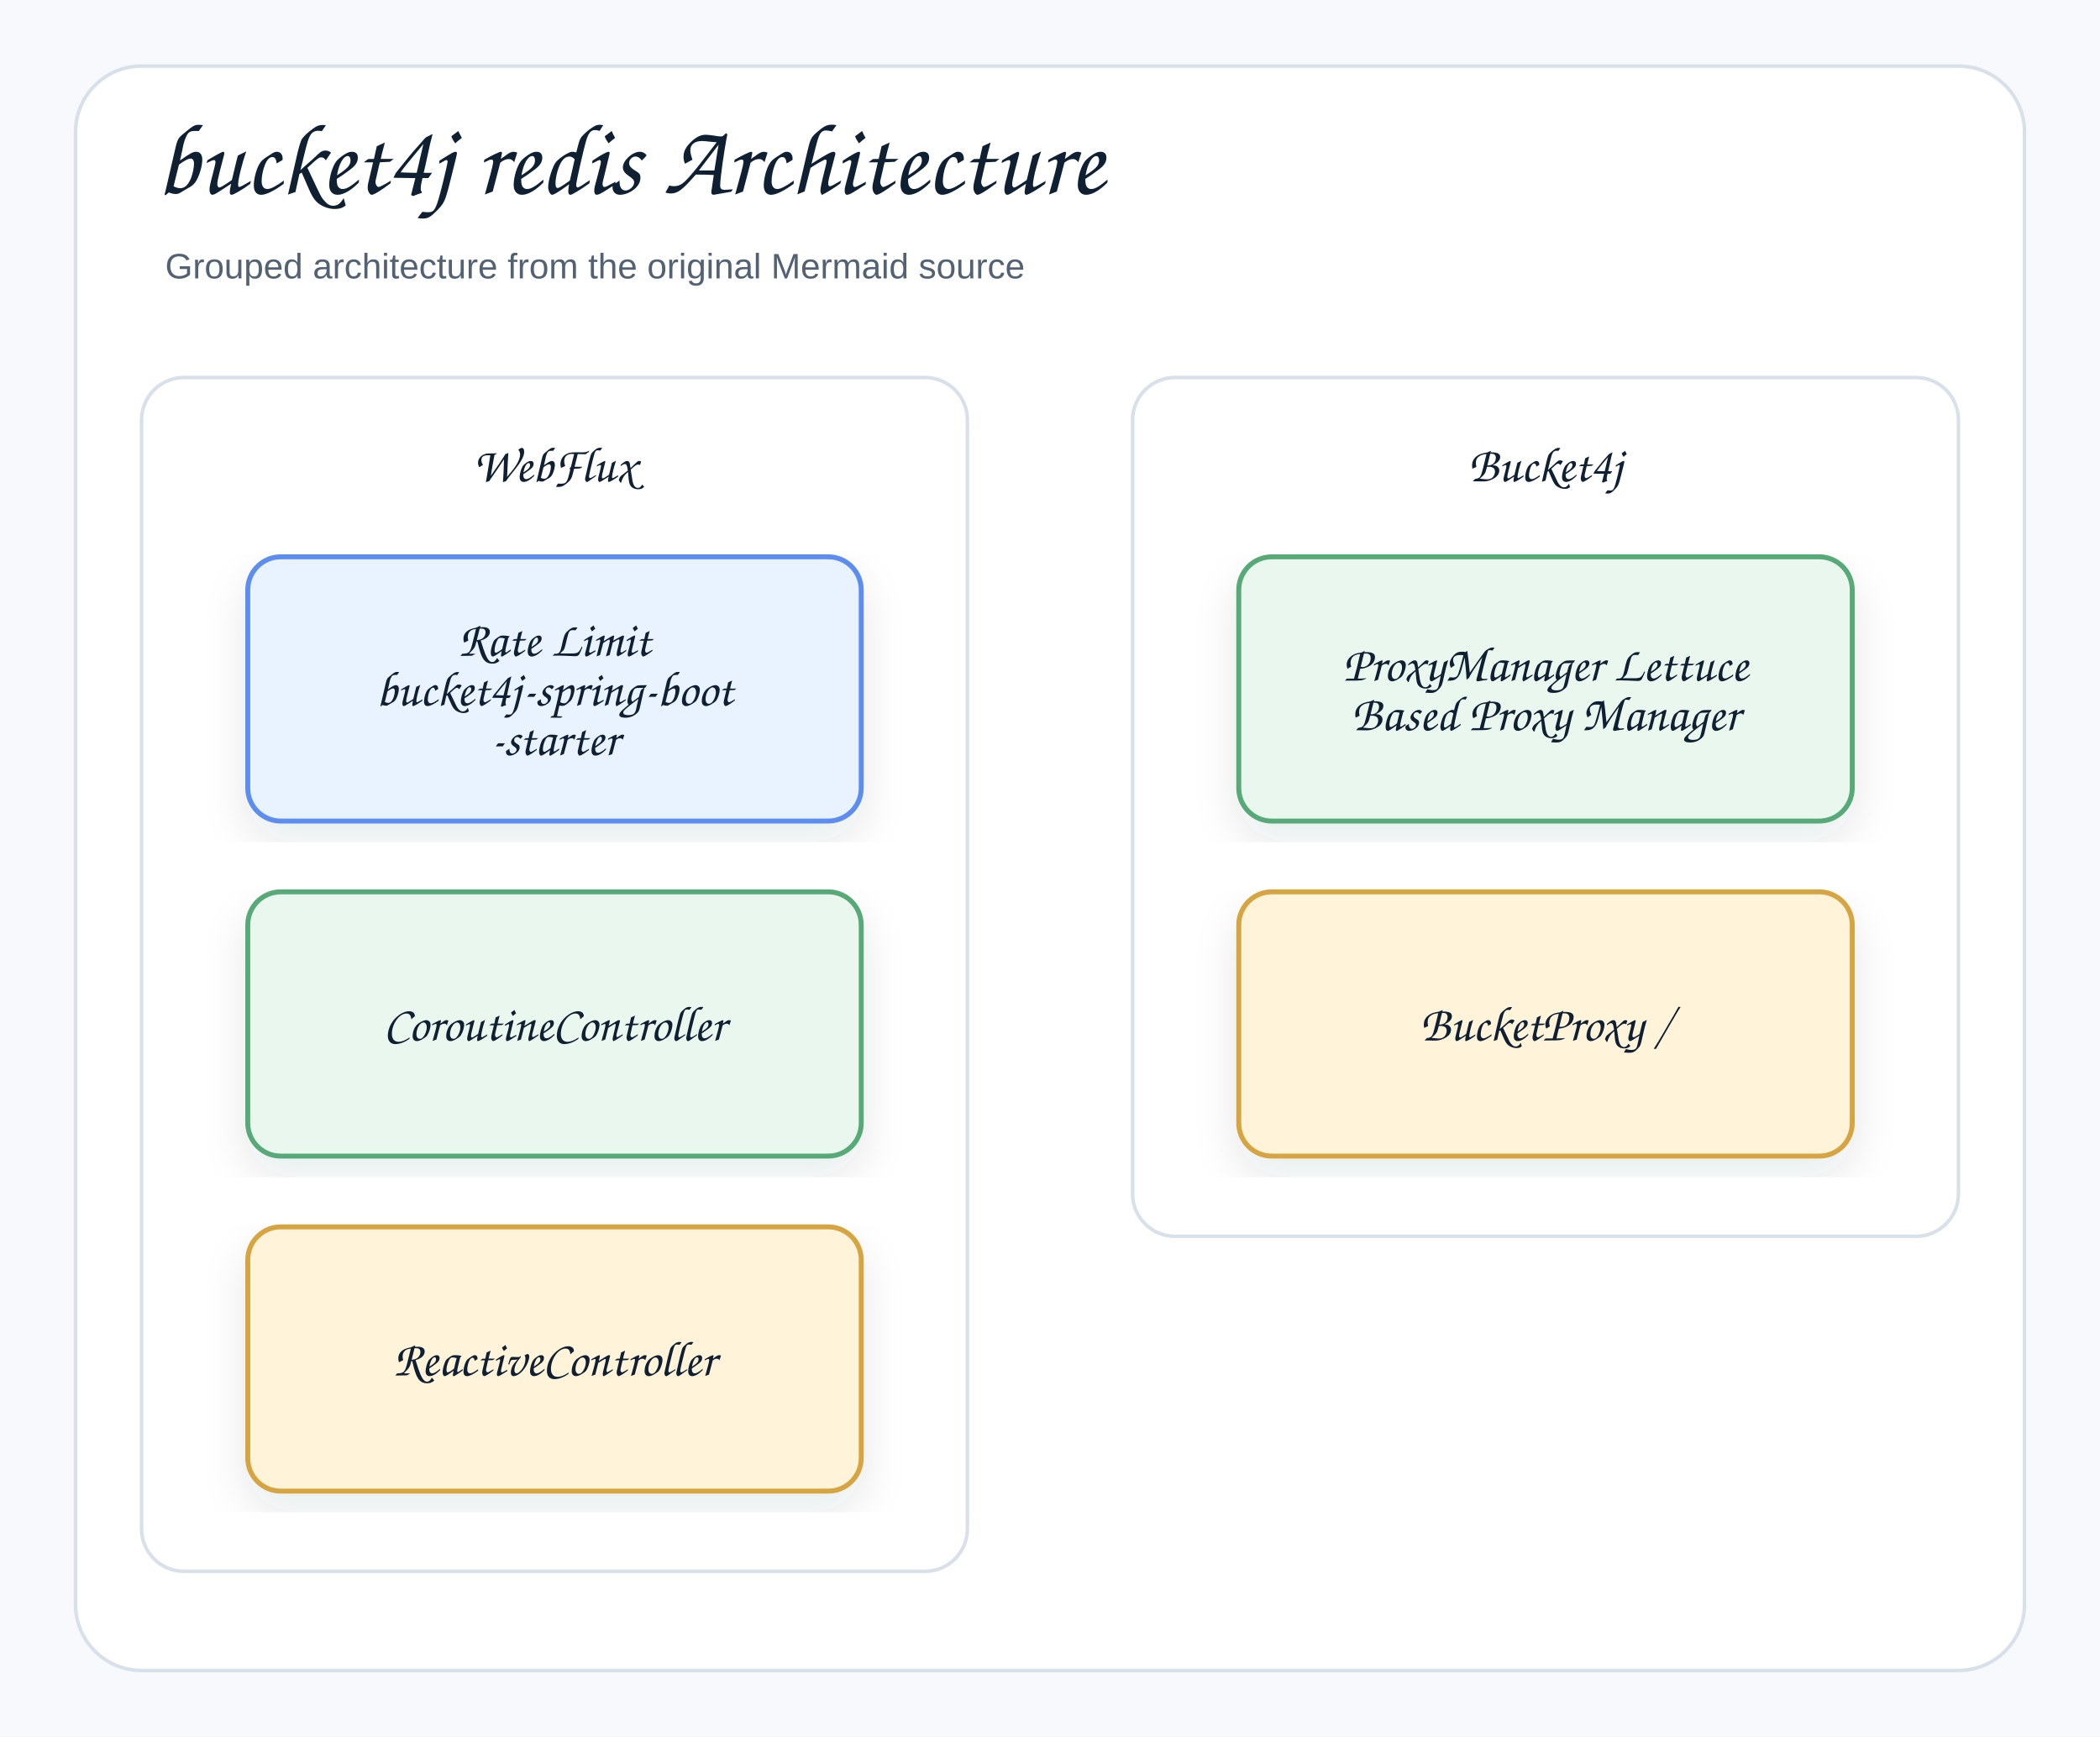
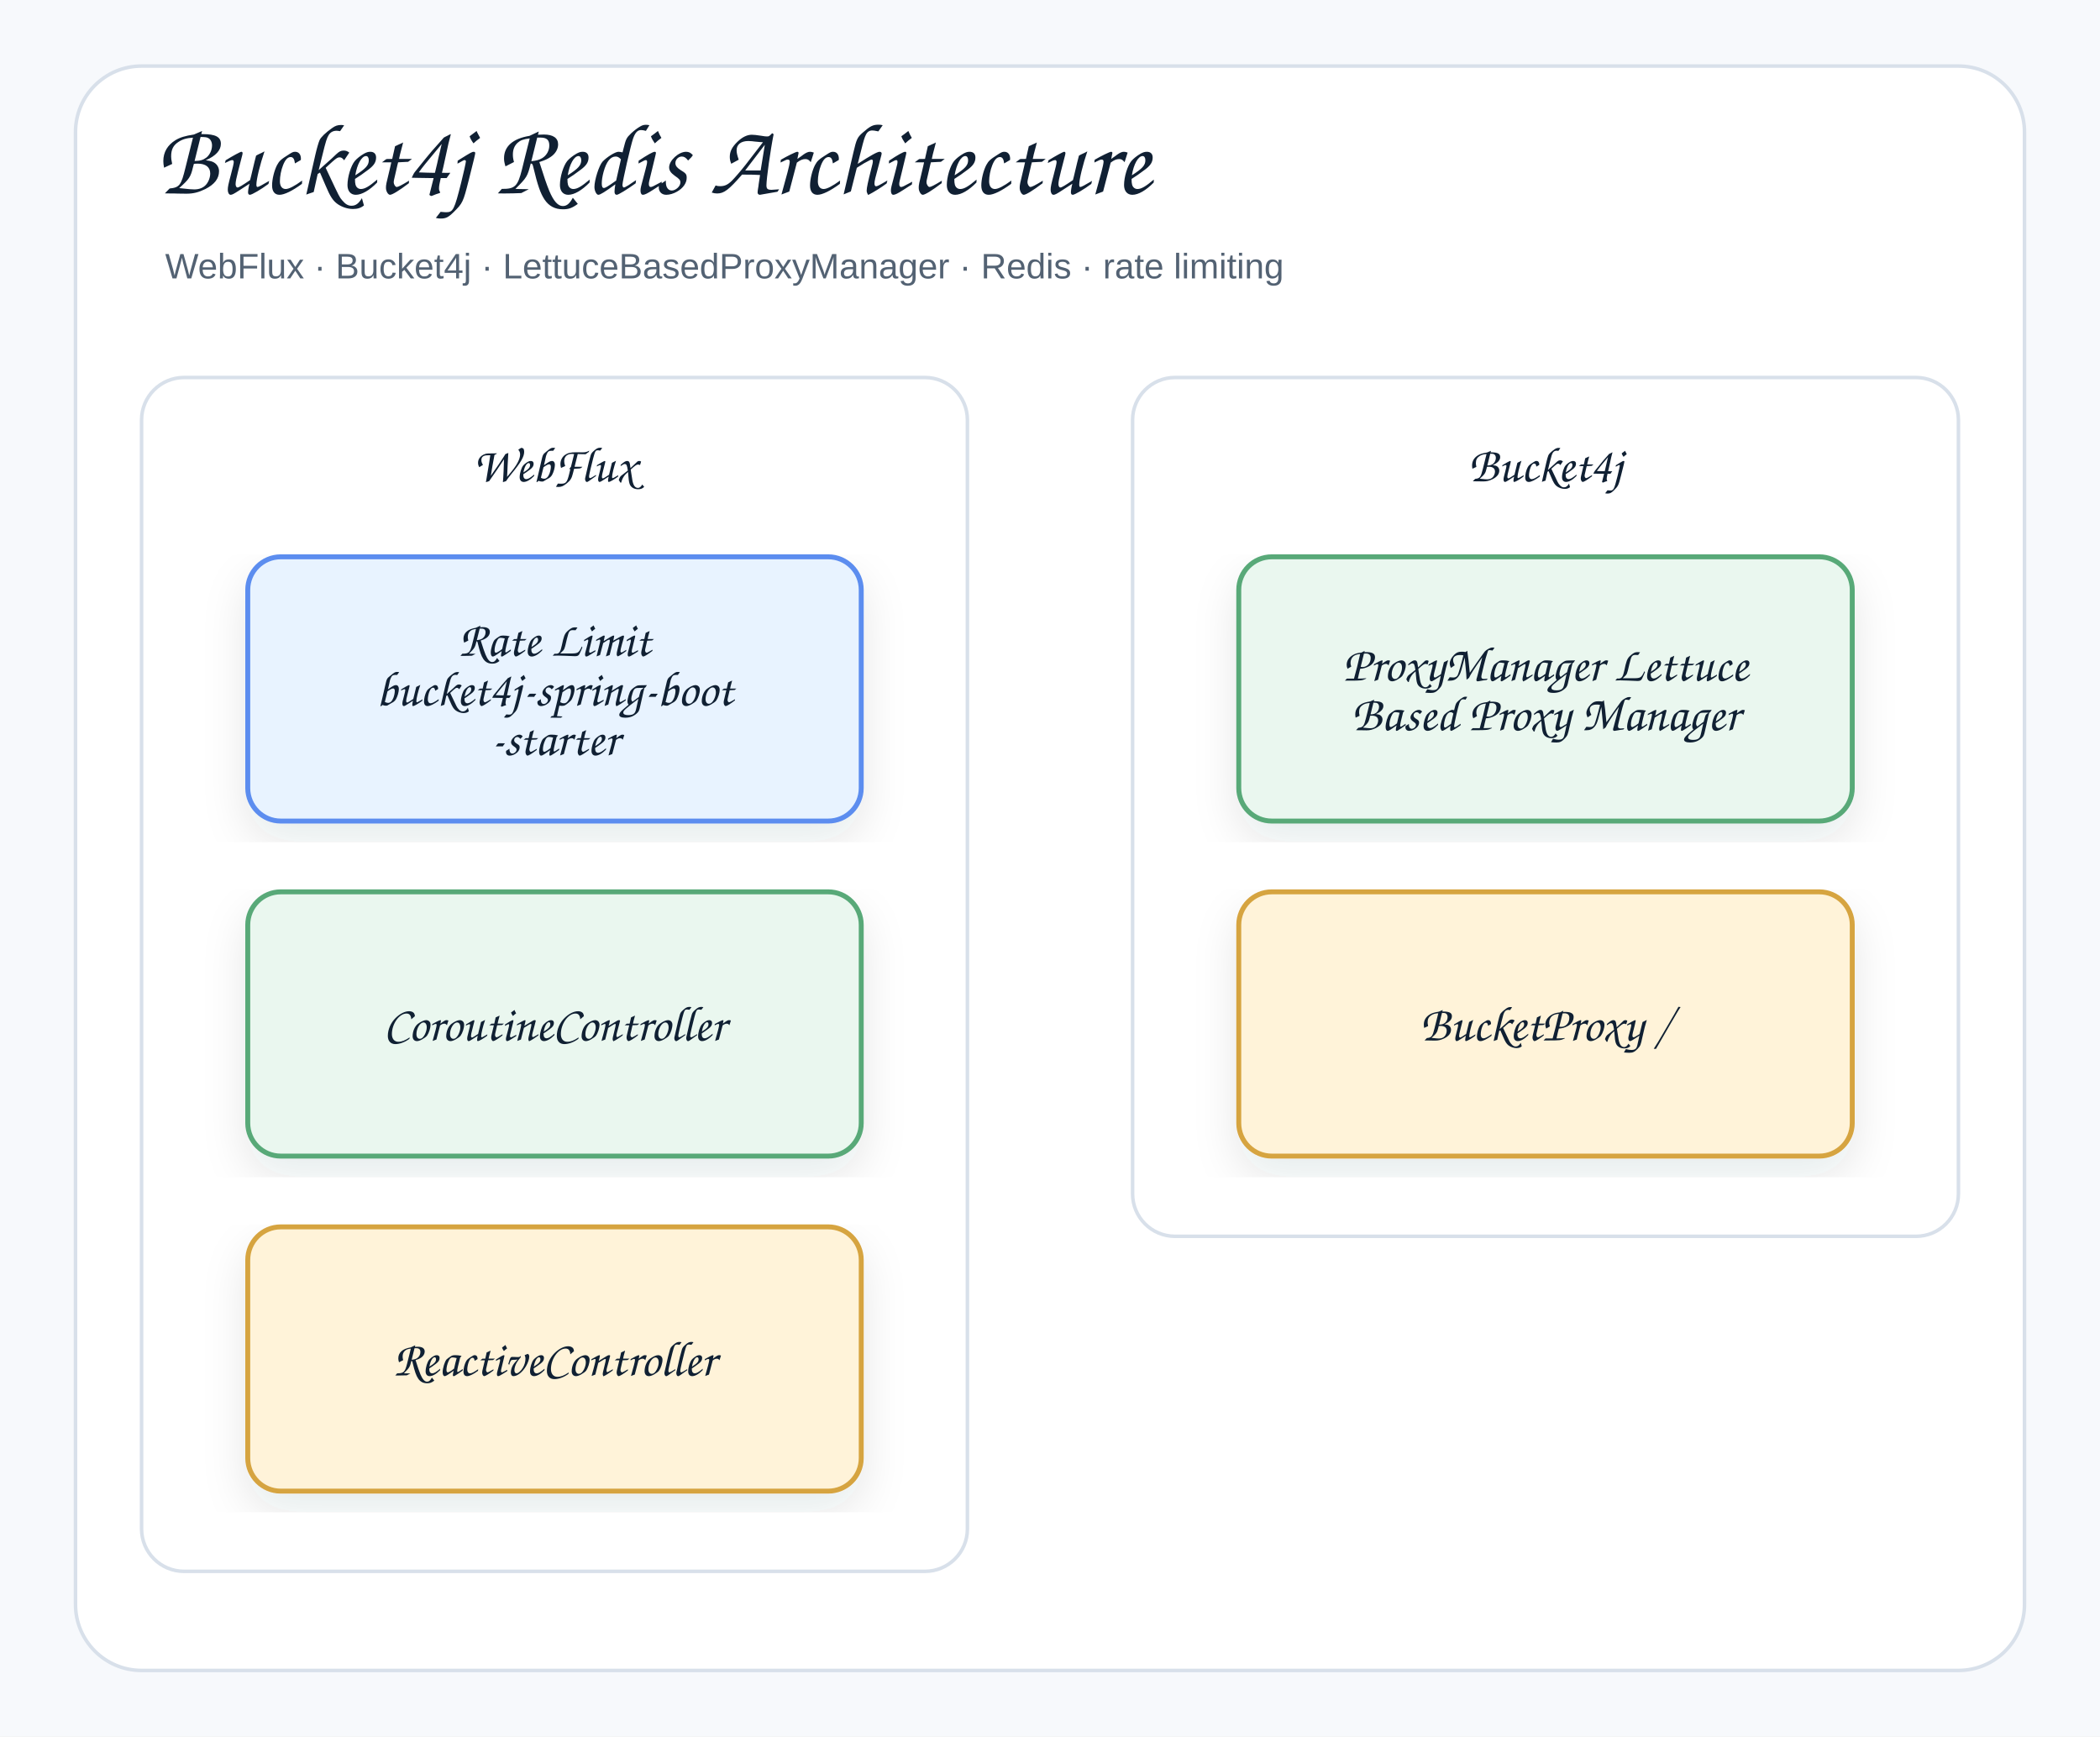
- <svg xmlns="http://www.w3.org/2000/svg" width="890" height="736" viewBox="0 0 890 736" role="img" aria-label="bucket4j redis Architecture">
+ <svg xmlns="http://www.w3.org/2000/svg" width="890" height="736" viewBox="0 0 890 736" role="img" aria-label="Bucket4j Redis Architecture">
  <defs>
    <filter id="shadow" x="-8%" y="-8%" width="116%" height="116%">
      <feDropShadow dx="0" dy="8" stdDeviation="9" flood-color="#1f2937" flood-opacity="0.10" />
    </filter>
    <marker id="openArrow" markerWidth="12" markerHeight="10" refX="10" refY="5" orient="auto" markerUnits="strokeWidth">
      <path d="M 1 1 L 10 5 L 1 9" fill="none" stroke="#758297" stroke-width="1.8" stroke-linecap="round" stroke-linejoin="round" />
    </marker>
    <marker id="inherit" markerWidth="14" markerHeight="12" refX="12" refY="6" orient="auto" markerUnits="strokeWidth">
      <path d="M 0 1 L 12 6 L 0 11 Z" fill="#ffffff" stroke="#758297" stroke-width="1.8" />
    </marker>
    <style>
    .canvas{fill:#f7f9fc}.frame{fill:#fff;stroke:#d8e0ea;stroke-width:1.5}
    .title{font-family:"Architects Daughter","Comic Sans MS","Comic Sans",cursive;font-size:43px;font-weight:400;fill:#102033}
    .subtitle{font-family:"Comic Sans MS","Comic Sans","Comic Neue",Arial,sans-serif;font-size:15px;font-weight:400;fill:#536273}
    .label{font-family:"Architects Daughter","Comic Sans MS","Comic Sans",cursive;font-size:25px;font-weight:400;fill:#102033}
    .smallLabel{font-family:"Architects Daughter","Comic Sans MS","Comic Sans",cursive;font-size:21px;font-weight:400;fill:#102033}
    .mono{font-family:"Comic Sans MS","Comic Sans","Comic Neue",Arial,sans-serif;font-size:12px;font-weight:400;fill:#102033}
    .small{font-family:"Comic Sans MS","Comic Sans","Comic Neue",Arial,sans-serif;font-size:12px;font-weight:400;fill:#536273}
    .strong{font-family:"Comic Sans MS","Comic Sans","Comic Neue",Arial,sans-serif;font-size:13px;font-weight:400;fill:#102033}
    .card{stroke-width:2.1;filter:url(#shadow)}.compartment{stroke-width:1.5;fill:none}
    .line{stroke:#758297;stroke-width:2.1;fill:none;marker-end:url(#openArrow)}
    .plainLine{stroke:#758297;stroke-width:2.1;fill:none}
    .dashed{stroke:#758297;stroke-width:2.1;stroke-dasharray:7 6;fill:none;marker-end:url(#openArrow)}
    .inheritLine{stroke:#758297;stroke-width:2.2;fill:none;marker-end:url(#inherit)}
    .implLine{stroke:#758297;stroke-width:2.2;stroke-dasharray:8 7;fill:none;marker-end:url(#inherit)}
  </style>
  </defs>
  <rect class="canvas" width="890" height="736" />
  <rect class="frame" x="32" y="28" width="826" height="680" rx="28" />
-   <text class="title" x="66" y="82">bucket4j redis Architecture</text>
-   <text class="subtitle" x="70" y="118">Grouped architecture from the original Mermaid source</text>
+   <text class="title" x="66" y="82">Bucket4j Redis Architecture</text>
+   <text class="subtitle" x="70" y="118">WebFlux · Bucket4j · LettuceBasedProxyManager · Redis · rate limiting</text>
  <g transform="translate(60,160)">
    <rect x="0" y="0" width="350" height="506" rx="18" fill="#ffffff" stroke="#d8e0ea" stroke-width="1.5" />
    <text class="smallLabel" x="175" y="44" text-anchor="middle">WebFlux</text>
  </g>
  <g transform="translate(105,236)">
    <rect class="card" x="0" y="0" width="260" height="112" rx="14" fill="#E8F3FF" stroke="#5B8DEF" />
    <text class="smallLabel" x="130" y="42" text-anchor="middle">Rate Limit</text>
    <text class="smallLabel" x="130" y="63" text-anchor="middle">bucket4j-spring-boot</text>
    <text class="smallLabel" x="130" y="84" text-anchor="middle">-starter</text>
  </g>
  <g transform="translate(105,378)">
    <rect class="card" x="0" y="0" width="260" height="112" rx="14" fill="#EAF7EF" stroke="#58A978" />
    <text class="smallLabel" x="130" y="63" text-anchor="middle">CoroutineController</text>
  </g>
  <g transform="translate(105,520)">
    <rect class="card" x="0" y="0" width="260" height="112" rx="14" fill="#FFF3D9" stroke="#D6A441" />
    <text class="smallLabel" x="130" y="63" text-anchor="middle">ReactiveController</text>
  </g>
  <g transform="translate(480,160)">
    <rect x="0" y="0" width="350" height="364" rx="18" fill="#ffffff" stroke="#d8e0ea" stroke-width="1.5" />
    <text class="smallLabel" x="175" y="44" text-anchor="middle">Bucket4j</text>
  </g>
  <g transform="translate(525,236)">
    <rect class="card" x="0" y="0" width="260" height="112" rx="14" fill="#EAF7EF" stroke="#58A978" />
    <text class="smallLabel" x="130" y="52.5" text-anchor="middle">ProxyManager Lettuce</text>
    <text class="smallLabel" x="130" y="73.5" text-anchor="middle">Based Proxy Manager</text>
  </g>
  <g transform="translate(525,378)">
    <rect class="card" x="0" y="0" width="260" height="112" rx="14" fill="#FFF3D9" stroke="#D6A441" />
    <text class="smallLabel" x="130" y="63" text-anchor="middle">BucketProxy /</text>
  </g>
</svg>
